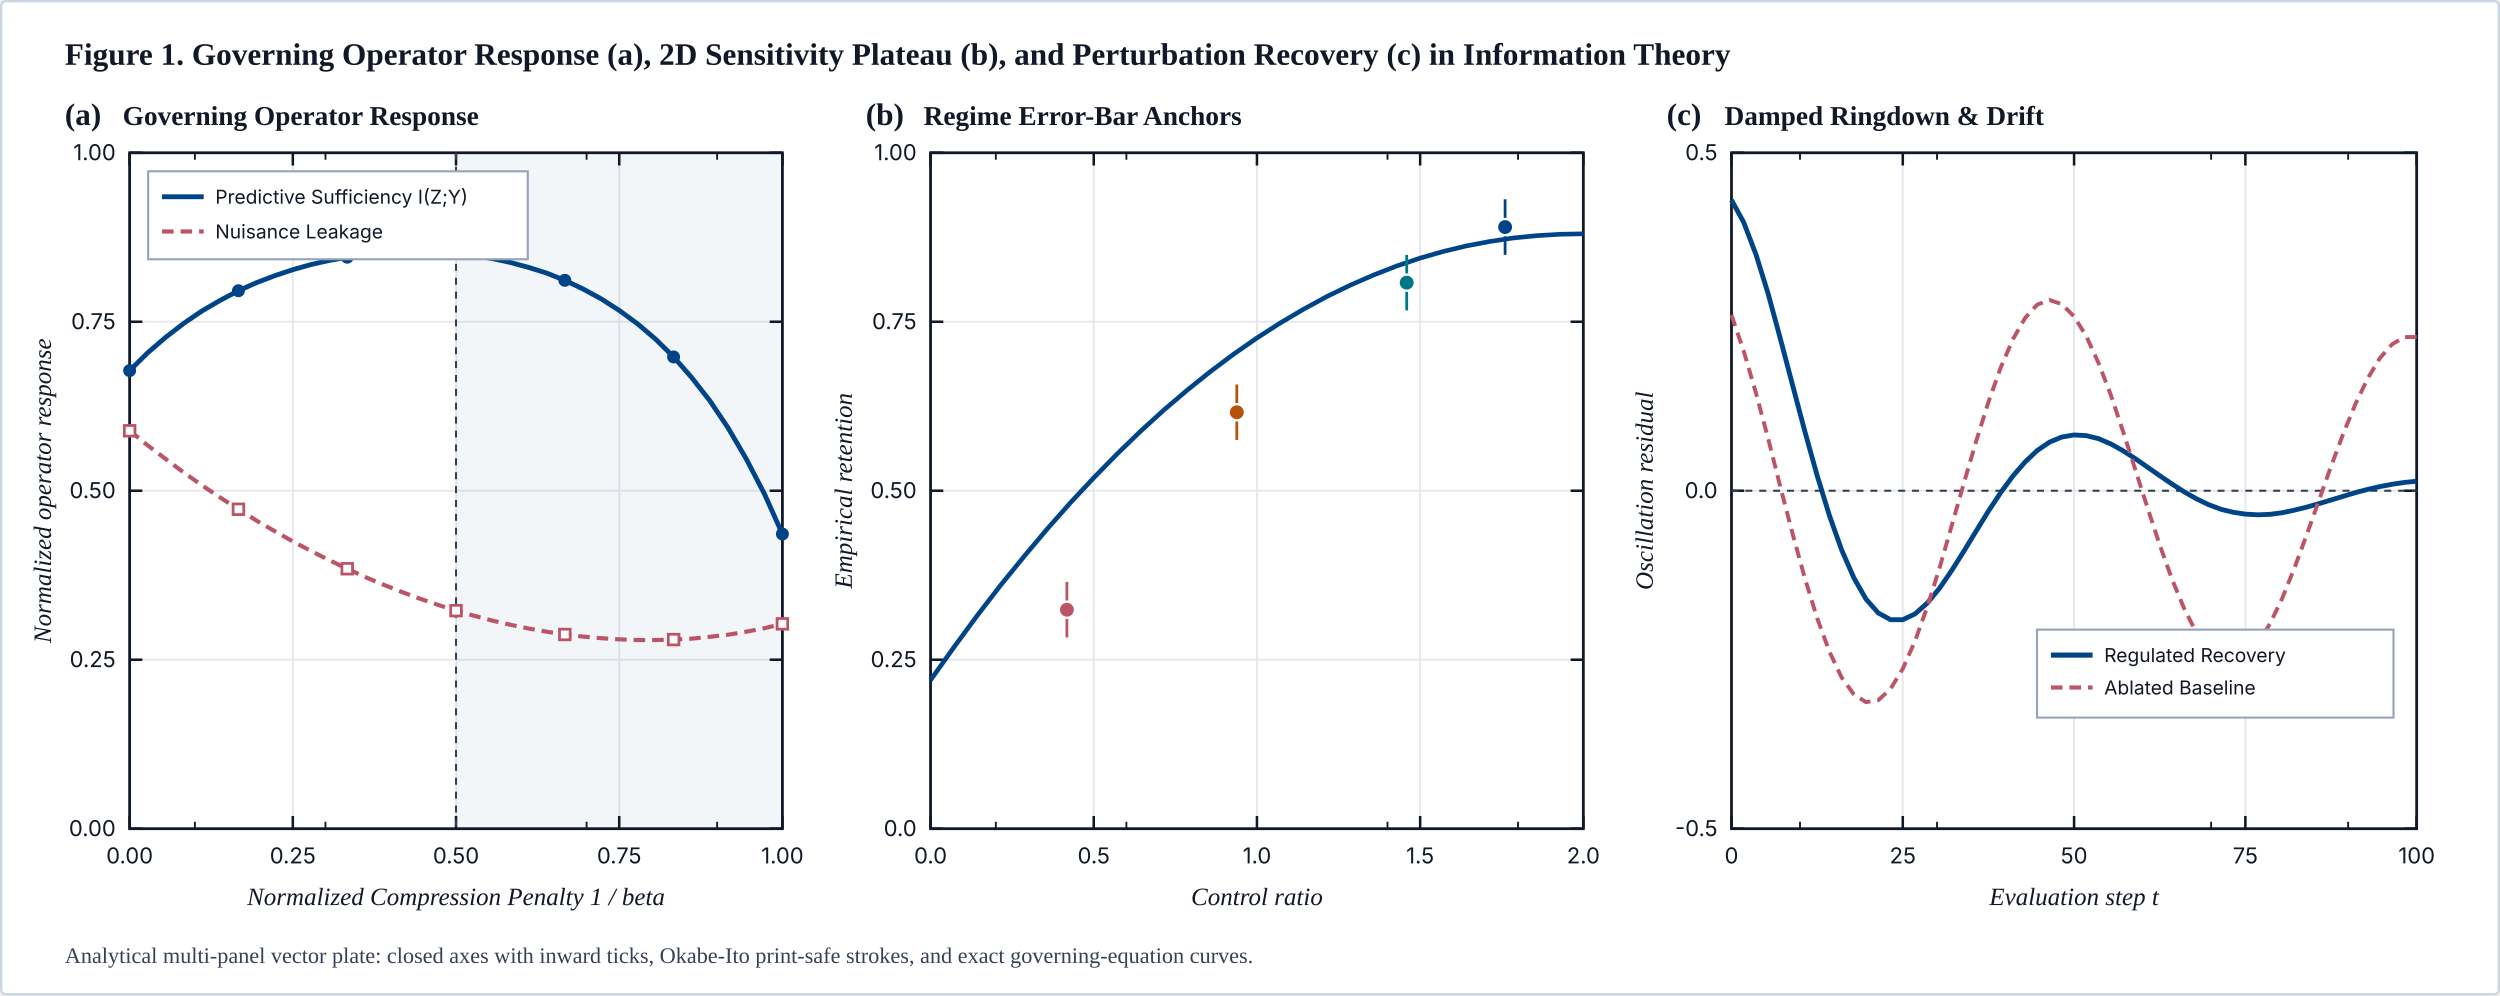
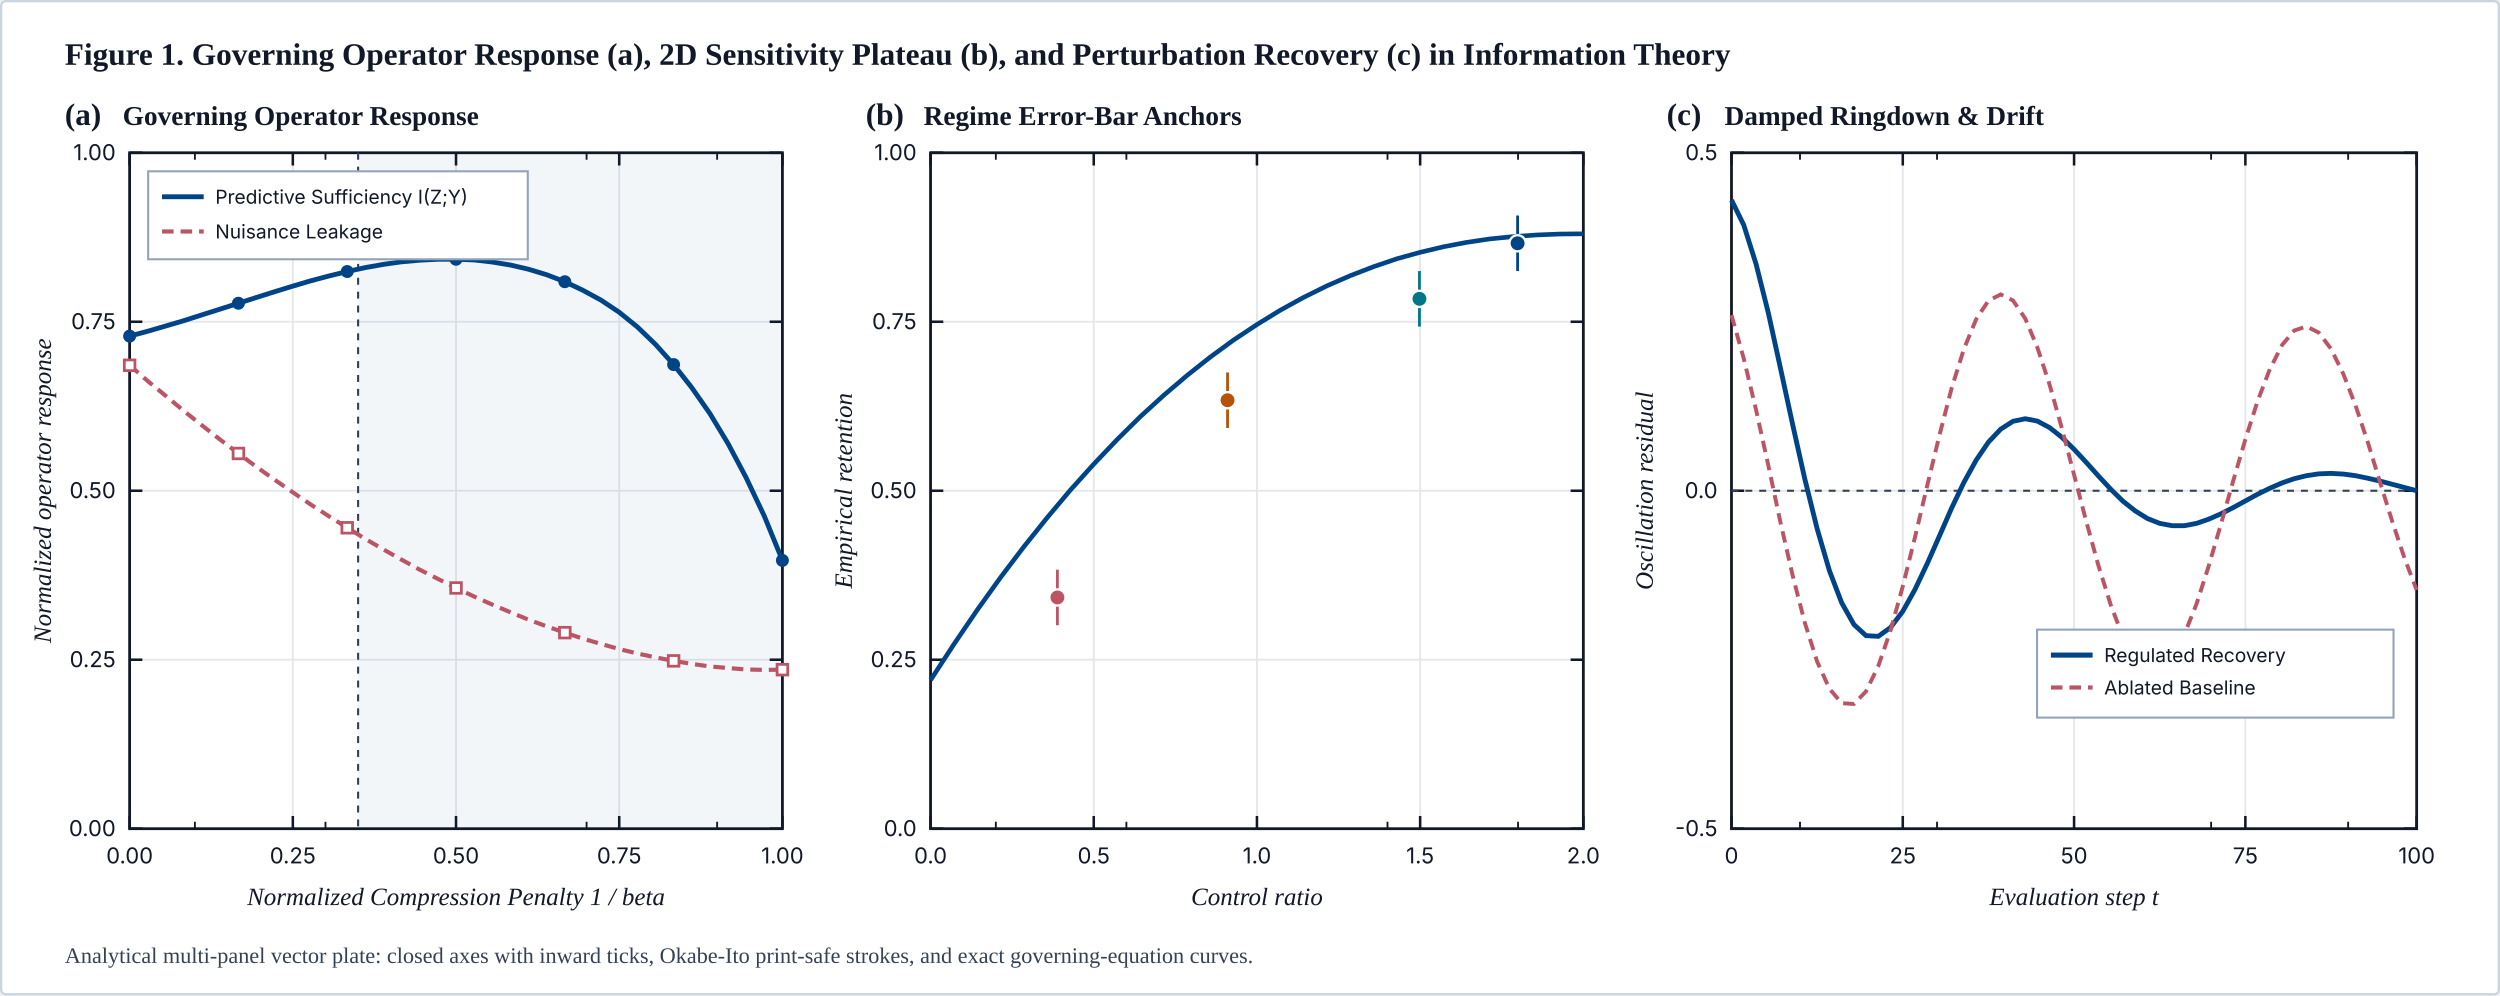
<svg xmlns="http://www.w3.org/2000/svg" viewBox="0 0 1080 430" width="1080" height="430" role="img" data-figure-style="journal-multipanel">
  <rect x="0.5" y="0.5" width="1079" height="429" rx="2" fill="#ffffff" stroke="#cbd5e1" stroke-width="1" />
  <text x="28" y="28" fill="#111827" font-family="Georgia, 'Times New Roman', serif" font-size="13.5" font-weight="700">Figure 1. Governing Operator Response (a), 2D Sensitivity Plateau (b), and Perturbation Recovery (c) in Information Theory</text>
  <text x="28.0" y="54.0" fill="#111827" font-family="Georgia, 'Times New Roman', serif" font-size="13.5" font-weight="700">(a)</text>
  <text x="53.0" y="54.0" fill="#111827" font-family="Georgia, 'Times New Roman', serif" font-size="11.8" font-weight="600">Governing Operator Response</text>
  <line x1="56.0" y1="358.0" x2="338.0" y2="358.0" stroke="#e5e7eb" stroke-width="0.8" />
  <line x1="56.0" y1="285.0" x2="338.0" y2="285.0" stroke="#e5e7eb" stroke-width="0.8" />
  <line x1="56.0" y1="212.0" x2="338.0" y2="212.0" stroke="#e5e7eb" stroke-width="0.8" />
  <line x1="56.0" y1="139.0" x2="338.0" y2="139.0" stroke="#e5e7eb" stroke-width="0.8" />
  <line x1="56.0" y1="66.0" x2="338.0" y2="66.0" stroke="#e5e7eb" stroke-width="0.8" />
  <line x1="56.0" y1="66.0" x2="56.0" y2="358.0" stroke="#e5e7eb" stroke-width="0.8" />
  <line x1="126.5" y1="66.0" x2="126.5" y2="358.0" stroke="#e5e7eb" stroke-width="0.8" />
  <line x1="197.0" y1="66.0" x2="197.0" y2="358.0" stroke="#e5e7eb" stroke-width="0.8" />
  <line x1="267.5" y1="66.0" x2="267.5" y2="358.0" stroke="#e5e7eb" stroke-width="0.8" />
  <line x1="338.0" y1="66.0" x2="338.0" y2="358.0" stroke="#e5e7eb" stroke-width="0.8" />
  <rect x="56.0" y="66.0" width="282.0" height="292.0" fill="none" stroke="#111827" stroke-width="1.2" />
  <line x1="56.0" y1="358.0" x2="56.0" y2="352.5" stroke="#111827" stroke-width="1.1" />
  <line x1="56.0" y1="66.0" x2="56.0" y2="71.5" stroke="#111827" stroke-width="1.1" />
  <text x="56.0" y="373.0" text-anchor="middle" fill="#111827" font-family="Inter, 'Helvetica Neue', Arial, sans-serif" font-size="9.5">0.00</text>
  <line x1="126.5" y1="358.0" x2="126.5" y2="352.5" stroke="#111827" stroke-width="1.1" />
  <line x1="126.5" y1="66.0" x2="126.5" y2="71.5" stroke="#111827" stroke-width="1.1" />
  <text x="126.5" y="373.0" text-anchor="middle" fill="#111827" font-family="Inter, 'Helvetica Neue', Arial, sans-serif" font-size="9.5">0.25</text>
  <line x1="197.0" y1="358.0" x2="197.0" y2="352.5" stroke="#111827" stroke-width="1.1" />
  <line x1="197.0" y1="66.0" x2="197.0" y2="71.5" stroke="#111827" stroke-width="1.1" />
  <text x="197.0" y="373.0" text-anchor="middle" fill="#111827" font-family="Inter, 'Helvetica Neue', Arial, sans-serif" font-size="9.5">0.50</text>
  <line x1="267.5" y1="358.0" x2="267.5" y2="352.5" stroke="#111827" stroke-width="1.1" />
  <line x1="267.5" y1="66.0" x2="267.5" y2="71.5" stroke="#111827" stroke-width="1.1" />
  <text x="267.5" y="373.0" text-anchor="middle" fill="#111827" font-family="Inter, 'Helvetica Neue', Arial, sans-serif" font-size="9.5">0.75</text>
  <line x1="338.0" y1="358.0" x2="338.0" y2="352.5" stroke="#111827" stroke-width="1.1" />
  <line x1="338.0" y1="66.0" x2="338.0" y2="71.5" stroke="#111827" stroke-width="1.1" />
  <text x="338.0" y="373.0" text-anchor="middle" fill="#111827" font-family="Inter, 'Helvetica Neue', Arial, sans-serif" font-size="9.5">1.00</text>
  <line x1="84.2" y1="358.0" x2="84.2" y2="355.0" stroke="#111827" stroke-width="0.8" />
  <line x1="84.2" y1="66.0" x2="84.2" y2="69.0" stroke="#111827" stroke-width="0.8" />
  <line x1="140.6" y1="358.0" x2="140.6" y2="355.0" stroke="#111827" stroke-width="0.8" />
  <line x1="140.6" y1="66.0" x2="140.6" y2="69.0" stroke="#111827" stroke-width="0.8" />
  <line x1="197.0" y1="358.0" x2="197.0" y2="355.0" stroke="#111827" stroke-width="0.8" />
  <line x1="197.0" y1="66.0" x2="197.0" y2="69.0" stroke="#111827" stroke-width="0.8" />
  <line x1="253.4" y1="358.0" x2="253.4" y2="355.0" stroke="#111827" stroke-width="0.8" />
  <line x1="253.4" y1="66.0" x2="253.4" y2="69.0" stroke="#111827" stroke-width="0.8" />
  <line x1="309.8" y1="358.0" x2="309.8" y2="355.0" stroke="#111827" stroke-width="0.8" />
  <line x1="309.8" y1="66.0" x2="309.8" y2="69.0" stroke="#111827" stroke-width="0.8" />
  <line x1="56.0" y1="358.0" x2="61.5" y2="358.0" stroke="#111827" stroke-width="1.1" />
  <line x1="338.0" y1="358.0" x2="332.5" y2="358.0" stroke="#111827" stroke-width="1.1" />
  <text x="50.0" y="361.2" text-anchor="end" fill="#111827" font-family="Inter, 'Helvetica Neue', Arial, sans-serif" font-size="9.5">0.00</text>
  <line x1="56.0" y1="285.0" x2="61.5" y2="285.0" stroke="#111827" stroke-width="1.1" />
  <line x1="338.0" y1="285.0" x2="332.5" y2="285.0" stroke="#111827" stroke-width="1.1" />
  <text x="50.0" y="288.2" text-anchor="end" fill="#111827" font-family="Inter, 'Helvetica Neue', Arial, sans-serif" font-size="9.5">0.25</text>
  <line x1="56.0" y1="212.0" x2="61.5" y2="212.0" stroke="#111827" stroke-width="1.1" />
  <line x1="338.0" y1="212.0" x2="332.5" y2="212.0" stroke="#111827" stroke-width="1.1" />
  <text x="50.0" y="215.2" text-anchor="end" fill="#111827" font-family="Inter, 'Helvetica Neue', Arial, sans-serif" font-size="9.5">0.50</text>
  <line x1="56.0" y1="139.0" x2="61.5" y2="139.0" stroke="#111827" stroke-width="1.1" />
  <line x1="338.0" y1="139.0" x2="332.5" y2="139.0" stroke="#111827" stroke-width="1.1" />
  <text x="50.0" y="142.2" text-anchor="end" fill="#111827" font-family="Inter, 'Helvetica Neue', Arial, sans-serif" font-size="9.5">0.75</text>
  <line x1="56.0" y1="66.0" x2="61.5" y2="66.0" stroke="#111827" stroke-width="1.1" />
  <line x1="338.0" y1="66.0" x2="332.5" y2="66.0" stroke="#111827" stroke-width="1.1" />
  <text x="50.0" y="69.2" text-anchor="end" fill="#111827" font-family="Inter, 'Helvetica Neue', Arial, sans-serif" font-size="9.5">1.00</text>
  <text x="197.0" y="391.0" text-anchor="middle" fill="#111827" font-family="Georgia, 'Times New Roman', serif" font-size="10.8" font-style="italic">Normalized Compression Penalty 1 / beta</text>
  <text x="22.0" y="212.0" text-anchor="middle" transform="rotate(-90 22.0 212.0)" fill="#111827" font-family="Georgia, 'Times New Roman', serif" font-size="10.8" font-style="italic">Normalized operator response</text>
-   <rect x="197.0" y="66.0" width="141.0" height="292.0" fill="#004488" fill-opacity="0.05" />
-   <line x1="197.0" y1="66.0" x2="197.0" y2="358.0" stroke="#334155" stroke-width="0.9" stroke-dasharray="3 3" />
-   <path d="M56.0,160.1 L63.8,152.4 L71.7,145.6 L79.5,139.6 L87.3,134.3 L95.2,129.7 L103.0,125.6 L110.8,122.1 L118.7,119.1 L126.5,116.5 L134.3,114.3 L142.2,112.5 L150.0,111.1 L157.8,110.0 L165.7,109.2 L173.5,108.8 L181.3,108.7 L189.2,108.9 L197.0,109.5 L204.8,110.4 L212.7,111.7 L220.5,113.4 L228.3,115.5 L236.2,118.0 L244.0,121.1 L251.8,124.8 L259.7,129.1 L267.5,134.1 L275.3,139.8 L283.2,146.5 L291.0,154.2 L298.8,163.1 L306.7,173.2 L314.5,184.8 L322.3,198.1 L330.2,213.3 L338.0,230.7" fill="none" stroke="#004488" stroke-width="2.1" />
-   <path d="M56.0,186.1 L63.8,192.4 L71.7,198.4 L79.5,204.2 L87.3,209.7 L95.2,215.0 L103.0,220.0 L110.8,224.9 L118.7,229.5 L126.5,233.9 L134.3,238.0 L142.2,242.0 L150.0,245.7 L157.8,249.3 L165.7,252.6 L173.5,255.7 L181.3,258.6 L189.2,261.3 L197.0,263.8 L204.8,266.0 L212.7,268.1 L220.5,269.9 L228.3,271.5 L236.2,272.9 L244.0,274.1 L251.8,275.0 L259.7,275.7 L267.5,276.2 L275.3,276.5 L283.2,276.5 L291.0,276.3 L298.8,275.9 L306.7,275.1 L314.5,274.2 L322.3,272.9 L330.2,271.4 L338.0,269.5" fill="none" stroke="#bb5566" stroke-width="1.8" stroke-dasharray="5 3" />
-   <circle cx="56.0" cy="160.1" r="2.8" fill="#004488" />
-   <rect x="53.7" y="183.8" width="4.6" height="4.6" fill="#ffffff" stroke="#bb5566" stroke-width="1.2" />
-   <circle cx="103.0" cy="125.6" r="2.8" fill="#004488" />
-   <rect x="100.7" y="217.7" width="4.6" height="4.6" fill="#ffffff" stroke="#bb5566" stroke-width="1.2" />
-   <circle cx="150.0" cy="111.1" r="2.8" fill="#004488" />
-   <rect x="147.7" y="243.4" width="4.6" height="4.6" fill="#ffffff" stroke="#bb5566" stroke-width="1.2" />
-   <circle cx="197.0" cy="109.5" r="2.8" fill="#004488" />
-   <rect x="194.7" y="261.5" width="4.6" height="4.6" fill="#ffffff" stroke="#bb5566" stroke-width="1.2" />
-   <circle cx="244.0" cy="121.1" r="2.8" fill="#004488" />
-   <rect x="241.7" y="271.8" width="4.6" height="4.6" fill="#ffffff" stroke="#bb5566" stroke-width="1.2" />
-   <circle cx="291.0" cy="154.2" r="2.8" fill="#004488" />
-   <rect x="288.7" y="274.0" width="4.6" height="4.6" fill="#ffffff" stroke="#bb5566" stroke-width="1.2" />
-   <circle cx="338.0" cy="230.7" r="2.8" fill="#004488" />
-   <rect x="335.7" y="267.2" width="4.6" height="4.6" fill="#ffffff" stroke="#bb5566" stroke-width="1.2" />
+   <rect x="154.7" y="66.0" width="183.3" height="292.0" fill="#004488" fill-opacity="0.05" />
+   <line x1="154.7" y1="66.0" x2="154.7" y2="358.0" stroke="#334155" stroke-width="0.9" stroke-dasharray="3 3" />
+   <path d="M56.0,145.2 L63.8,143.1 L71.7,140.8 L79.5,138.5 L87.3,136.0 L95.2,133.5 L103.0,131.0 L110.8,128.5 L118.7,126.0 L126.5,123.6 L134.3,121.3 L142.2,119.2 L150.0,117.3 L157.8,115.6 L165.7,114.2 L173.5,113.1 L181.3,112.4 L189.2,112.0 L197.0,112.0 L204.8,112.3 L212.7,113.2 L220.5,114.5 L228.3,116.3 L236.2,118.7 L244.0,121.7 L251.8,125.4 L259.7,129.7 L267.5,134.9 L275.3,141.2 L283.2,148.8 L291.0,157.5 L298.8,167.4 L306.7,178.7 L314.5,191.6 L322.3,206.3 L330.2,223.0 L338.0,242.1" fill="none" stroke="#004488" stroke-width="2.1" />
+   <path d="M56.0,157.8 L63.8,164.6 L71.7,171.1 L79.5,177.6 L87.3,183.8 L95.2,190.0 L103.0,195.9 L110.8,201.7 L118.7,207.3 L126.5,212.7 L134.3,218.0 L142.2,223.1 L150.0,228.0 L157.8,232.8 L165.7,237.4 L173.5,241.8 L181.3,246.1 L189.2,250.1 L197.0,254.0 L204.8,257.7 L212.7,261.2 L220.5,264.5 L228.3,267.7 L236.2,270.6 L244.0,273.3 L251.8,275.9 L259.7,278.2 L267.5,280.4 L275.3,282.3 L283.2,284.0 L291.0,285.5 L298.8,286.8 L306.7,287.9 L314.5,288.6 L322.3,289.2 L330.2,289.4 L338.0,289.3" fill="none" stroke="#bb5566" stroke-width="1.8" stroke-dasharray="5 3" />
+   <circle cx="56.0" cy="145.2" r="2.8" fill="#004488" />
+   <rect x="53.7" y="155.5" width="4.6" height="4.6" fill="#ffffff" stroke="#bb5566" stroke-width="1.2" />
+   <circle cx="103.0" cy="131.0" r="2.8" fill="#004488" />
+   <rect x="100.7" y="193.6" width="4.6" height="4.6" fill="#ffffff" stroke="#bb5566" stroke-width="1.2" />
+   <circle cx="150.0" cy="117.3" r="2.8" fill="#004488" />
+   <rect x="147.7" y="225.7" width="4.6" height="4.6" fill="#ffffff" stroke="#bb5566" stroke-width="1.2" />
+   <circle cx="197.0" cy="112.0" r="2.8" fill="#004488" />
+   <rect x="194.7" y="251.7" width="4.6" height="4.6" fill="#ffffff" stroke="#bb5566" stroke-width="1.2" />
+   <circle cx="244.0" cy="121.7" r="2.8" fill="#004488" />
+   <rect x="241.7" y="271.0" width="4.6" height="4.6" fill="#ffffff" stroke="#bb5566" stroke-width="1.2" />
+   <circle cx="291.0" cy="157.5" r="2.8" fill="#004488" />
+   <rect x="288.7" y="283.2" width="4.6" height="4.6" fill="#ffffff" stroke="#bb5566" stroke-width="1.2" />
+   <circle cx="338.0" cy="242.1" r="2.8" fill="#004488" />
+   <rect x="335.7" y="287.0" width="4.6" height="4.6" fill="#ffffff" stroke="#bb5566" stroke-width="1.2" />
  <rect x="64.0" y="74.0" width="164" height="38" fill="#ffffff" stroke="#94a3b8" stroke-width="0.9" />
  <line x1="70.0" y1="85.0" x2="88.0" y2="85.0" stroke="#004488" stroke-width="2.1" />
  <text x="93.0" y="88.0" fill="#111827" font-family="Inter, 'Helvetica Neue', Arial, sans-serif" font-size="8.3">Predictive Sufficiency I(Z;Y)</text>
  <line x1="70.0" y1="100.0" x2="88.0" y2="100.0" stroke="#bb5566" stroke-width="1.8" stroke-dasharray="5 3" />
  <text x="93.0" y="103.0" fill="#111827" font-family="Inter, 'Helvetica Neue', Arial, sans-serif" font-size="8.3">Nuisance Leakage</text>
  <text x="374.0" y="54.0" fill="#111827" font-family="Georgia, 'Times New Roman', serif" font-size="13.5" font-weight="700">(b)</text>
  <text x="399.0" y="54.0" fill="#111827" font-family="Georgia, 'Times New Roman', serif" font-size="11.8" font-weight="600">Regime Error-Bar Anchors</text>
  <line x1="402.0" y1="358.0" x2="684.0" y2="358.0" stroke="#e5e7eb" stroke-width="0.8" />
  <line x1="402.0" y1="285.0" x2="684.0" y2="285.0" stroke="#e5e7eb" stroke-width="0.8" />
  <line x1="402.0" y1="212.0" x2="684.0" y2="212.0" stroke="#e5e7eb" stroke-width="0.8" />
  <line x1="402.0" y1="139.0" x2="684.0" y2="139.0" stroke="#e5e7eb" stroke-width="0.8" />
  <line x1="402.0" y1="66.0" x2="684.0" y2="66.0" stroke="#e5e7eb" stroke-width="0.8" />
  <line x1="402.0" y1="66.0" x2="402.0" y2="358.0" stroke="#e5e7eb" stroke-width="0.8" />
  <line x1="472.5" y1="66.0" x2="472.5" y2="358.0" stroke="#e5e7eb" stroke-width="0.8" />
  <line x1="543.0" y1="66.0" x2="543.0" y2="358.0" stroke="#e5e7eb" stroke-width="0.8" />
  <line x1="613.5" y1="66.0" x2="613.5" y2="358.0" stroke="#e5e7eb" stroke-width="0.8" />
  <line x1="684.0" y1="66.0" x2="684.0" y2="358.0" stroke="#e5e7eb" stroke-width="0.8" />
  <rect x="402.0" y="66.0" width="282.0" height="292.0" fill="none" stroke="#111827" stroke-width="1.2" />
  <line x1="402.0" y1="358.0" x2="402.0" y2="352.5" stroke="#111827" stroke-width="1.1" />
  <line x1="402.0" y1="66.0" x2="402.0" y2="71.5" stroke="#111827" stroke-width="1.1" />
  <text x="402.0" y="373.0" text-anchor="middle" fill="#111827" font-family="Inter, 'Helvetica Neue', Arial, sans-serif" font-size="9.5">0.0</text>
  <line x1="472.5" y1="358.0" x2="472.5" y2="352.5" stroke="#111827" stroke-width="1.1" />
  <line x1="472.5" y1="66.0" x2="472.5" y2="71.5" stroke="#111827" stroke-width="1.1" />
  <text x="472.5" y="373.0" text-anchor="middle" fill="#111827" font-family="Inter, 'Helvetica Neue', Arial, sans-serif" font-size="9.5">0.5</text>
  <line x1="543.0" y1="358.0" x2="543.0" y2="352.5" stroke="#111827" stroke-width="1.1" />
  <line x1="543.0" y1="66.0" x2="543.0" y2="71.5" stroke="#111827" stroke-width="1.1" />
  <text x="543.0" y="373.0" text-anchor="middle" fill="#111827" font-family="Inter, 'Helvetica Neue', Arial, sans-serif" font-size="9.5">1.0</text>
  <line x1="613.5" y1="358.0" x2="613.5" y2="352.5" stroke="#111827" stroke-width="1.1" />
  <line x1="613.5" y1="66.0" x2="613.5" y2="71.5" stroke="#111827" stroke-width="1.1" />
  <text x="613.5" y="373.0" text-anchor="middle" fill="#111827" font-family="Inter, 'Helvetica Neue', Arial, sans-serif" font-size="9.5">1.5</text>
  <line x1="684.0" y1="358.0" x2="684.0" y2="352.5" stroke="#111827" stroke-width="1.1" />
  <line x1="684.0" y1="66.0" x2="684.0" y2="71.5" stroke="#111827" stroke-width="1.1" />
  <text x="684.0" y="373.0" text-anchor="middle" fill="#111827" font-family="Inter, 'Helvetica Neue', Arial, sans-serif" font-size="9.5">2.0</text>
  <line x1="430.2" y1="358.0" x2="430.2" y2="355.0" stroke="#111827" stroke-width="0.8" />
  <line x1="430.2" y1="66.0" x2="430.2" y2="69.0" stroke="#111827" stroke-width="0.8" />
  <line x1="486.6" y1="358.0" x2="486.6" y2="355.0" stroke="#111827" stroke-width="0.8" />
  <line x1="486.6" y1="66.0" x2="486.6" y2="69.0" stroke="#111827" stroke-width="0.8" />
  <line x1="543.0" y1="358.0" x2="543.0" y2="355.0" stroke="#111827" stroke-width="0.8" />
  <line x1="543.0" y1="66.0" x2="543.0" y2="69.0" stroke="#111827" stroke-width="0.8" />
  <line x1="599.4" y1="358.0" x2="599.4" y2="355.0" stroke="#111827" stroke-width="0.8" />
  <line x1="599.4" y1="66.0" x2="599.4" y2="69.0" stroke="#111827" stroke-width="0.8" />
  <line x1="655.8" y1="358.0" x2="655.8" y2="355.0" stroke="#111827" stroke-width="0.8" />
  <line x1="655.8" y1="66.0" x2="655.8" y2="69.0" stroke="#111827" stroke-width="0.8" />
  <line x1="402.0" y1="358.0" x2="407.5" y2="358.0" stroke="#111827" stroke-width="1.1" />
  <line x1="684.0" y1="358.0" x2="678.5" y2="358.0" stroke="#111827" stroke-width="1.1" />
  <text x="396.0" y="361.2" text-anchor="end" fill="#111827" font-family="Inter, 'Helvetica Neue', Arial, sans-serif" font-size="9.5">0.0</text>
  <line x1="402.0" y1="285.0" x2="407.5" y2="285.0" stroke="#111827" stroke-width="1.1" />
  <line x1="684.0" y1="285.0" x2="678.5" y2="285.0" stroke="#111827" stroke-width="1.1" />
  <text x="396.0" y="288.2" text-anchor="end" fill="#111827" font-family="Inter, 'Helvetica Neue', Arial, sans-serif" font-size="9.5">0.25</text>
  <line x1="402.0" y1="212.0" x2="407.5" y2="212.0" stroke="#111827" stroke-width="1.1" />
  <line x1="684.0" y1="212.0" x2="678.5" y2="212.0" stroke="#111827" stroke-width="1.1" />
  <text x="396.0" y="215.2" text-anchor="end" fill="#111827" font-family="Inter, 'Helvetica Neue', Arial, sans-serif" font-size="9.5">0.50</text>
  <line x1="402.0" y1="139.0" x2="407.5" y2="139.0" stroke="#111827" stroke-width="1.1" />
  <line x1="684.0" y1="139.0" x2="678.5" y2="139.0" stroke="#111827" stroke-width="1.1" />
  <text x="396.0" y="142.2" text-anchor="end" fill="#111827" font-family="Inter, 'Helvetica Neue', Arial, sans-serif" font-size="9.5">0.75</text>
  <line x1="402.0" y1="66.0" x2="407.5" y2="66.0" stroke="#111827" stroke-width="1.1" />
  <line x1="684.0" y1="66.0" x2="678.5" y2="66.0" stroke="#111827" stroke-width="1.1" />
  <text x="396.0" y="69.2" text-anchor="end" fill="#111827" font-family="Inter, 'Helvetica Neue', Arial, sans-serif" font-size="9.5">1.00</text>
  <text x="543.0" y="391.0" text-anchor="middle" fill="#111827" font-family="Georgia, 'Times New Roman', serif" font-size="10.8" font-style="italic">Control ratio</text>
  <text x="368.0" y="212.0" text-anchor="middle" transform="rotate(-90 368.0 212.0)" fill="#111827" font-family="Georgia, 'Times New Roman', serif" font-size="10.8" font-style="italic">Empirical retention</text>
-   <path d="M402.0,293.8 L412.1,279.6 L422.1,266.0 L432.2,252.9 L442.3,240.5 L452.4,228.5 L462.4,217.2 L472.5,206.4 L482.6,196.1 L492.6,186.4 L502.7,177.2 L512.8,168.6 L522.9,160.5 L532.9,153.0 L543.0,146.0 L553.1,139.5 L563.1,133.6 L573.2,128.1 L583.3,123.2 L593.4,118.8 L603.4,114.9 L613.5,111.5 L623.6,108.6 L633.6,106.2 L643.7,104.3 L653.8,102.8 L663.9,101.8 L673.9,101.2 L684.0,101.0" fill="none" stroke="#004488" stroke-width="2.0" />
-   <line x1="460.9" y1="251.4" x2="460.9" y2="275.4" stroke="#bb5566" stroke-width="1.2" />
-   <circle cx="460.9" cy="263.4" r="3.5" fill="#bb5566" stroke="#ffffff" stroke-width="1" />
-   <line x1="534.3" y1="166.1" x2="534.3" y2="190.1" stroke="#b45309" stroke-width="1.2" />
-   <circle cx="534.3" cy="178.1" r="3.5" fill="#b45309" stroke="#ffffff" stroke-width="1" />
-   <line x1="607.7" y1="110.1" x2="607.7" y2="134.1" stroke="#007788" stroke-width="1.2" />
-   <circle cx="607.7" cy="122.1" r="3.5" fill="#007788" stroke="#ffffff" stroke-width="1" />
-   <line x1="650.2" y1="86.1" x2="650.2" y2="110.1" stroke="#004488" stroke-width="1.2" />
-   <circle cx="650.2" cy="98.1" r="3.5" fill="#004488" stroke="#ffffff" stroke-width="1" />
+   <path d="M402.0,293.8 L412.1,278.3 L422.1,263.6 L432.2,249.5 L442.3,236.2 L452.4,223.6 L462.4,211.7 L472.5,200.5 L482.6,189.9 L492.6,180.0 L502.7,170.8 L512.8,162.2 L522.9,154.2 L532.9,146.9 L543.0,140.2 L553.1,134.0 L563.1,128.5 L573.2,123.5 L583.3,119.1 L593.4,115.2 L603.4,111.8 L613.5,109.0 L623.6,106.6 L633.6,104.7 L643.7,103.2 L653.8,102.2 L663.9,101.5 L673.9,101.1 L684.0,101.0" fill="none" stroke="#004488" stroke-width="2.0" />
+   <line x1="456.8" y1="246.1" x2="456.8" y2="270.1" stroke="#bb5566" stroke-width="1.2" />
+   <circle cx="456.8" cy="258.1" r="3.5" fill="#bb5566" stroke="#ffffff" stroke-width="1" />
+   <line x1="530.3" y1="160.9" x2="530.3" y2="184.9" stroke="#b45309" stroke-width="1.2" />
+   <circle cx="530.3" cy="172.9" r="3.5" fill="#b45309" stroke="#ffffff" stroke-width="1" />
+   <line x1="613.2" y1="117.1" x2="613.2" y2="141.1" stroke="#007788" stroke-width="1.2" />
+   <circle cx="613.2" cy="129.1" r="3.5" fill="#007788" stroke="#ffffff" stroke-width="1" />
+   <line x1="655.6" y1="93.1" x2="655.6" y2="117.1" stroke="#004488" stroke-width="1.2" />
+   <circle cx="655.6" cy="105.1" r="3.5" fill="#004488" stroke="#ffffff" stroke-width="1" />
  <text x="720.0" y="54.0" fill="#111827" font-family="Georgia, 'Times New Roman', serif" font-size="13.5" font-weight="700">(c)</text>
  <text x="745.0" y="54.0" fill="#111827" font-family="Georgia, 'Times New Roman', serif" font-size="11.8" font-weight="600">Damped Ringdown &amp; Drift</text>
  <line x1="748.0" y1="358.0" x2="1044.0" y2="358.0" stroke="#e5e7eb" stroke-width="0.8" />
  <line x1="748.0" y1="212.0" x2="1044.0" y2="212.0" stroke="#e5e7eb" stroke-width="0.8" />
  <line x1="748.0" y1="66.0" x2="1044.0" y2="66.0" stroke="#e5e7eb" stroke-width="0.8" />
  <line x1="748.0" y1="66.0" x2="748.0" y2="358.0" stroke="#e5e7eb" stroke-width="0.8" />
  <line x1="822.0" y1="66.0" x2="822.0" y2="358.0" stroke="#e5e7eb" stroke-width="0.8" />
  <line x1="896.0" y1="66.0" x2="896.0" y2="358.0" stroke="#e5e7eb" stroke-width="0.8" />
  <line x1="970.0" y1="66.0" x2="970.0" y2="358.0" stroke="#e5e7eb" stroke-width="0.8" />
  <line x1="1044.0" y1="66.0" x2="1044.0" y2="358.0" stroke="#e5e7eb" stroke-width="0.8" />
  <rect x="748.0" y="66.0" width="296.0" height="292.0" fill="none" stroke="#111827" stroke-width="1.2" />
  <line x1="748.0" y1="358.0" x2="748.0" y2="352.5" stroke="#111827" stroke-width="1.1" />
  <line x1="748.0" y1="66.0" x2="748.0" y2="71.5" stroke="#111827" stroke-width="1.1" />
  <text x="748.0" y="373.0" text-anchor="middle" fill="#111827" font-family="Inter, 'Helvetica Neue', Arial, sans-serif" font-size="9.5">0</text>
  <line x1="822.0" y1="358.0" x2="822.0" y2="352.5" stroke="#111827" stroke-width="1.1" />
  <line x1="822.0" y1="66.0" x2="822.0" y2="71.5" stroke="#111827" stroke-width="1.1" />
  <text x="822.0" y="373.0" text-anchor="middle" fill="#111827" font-family="Inter, 'Helvetica Neue', Arial, sans-serif" font-size="9.5">25</text>
  <line x1="896.0" y1="358.0" x2="896.0" y2="352.5" stroke="#111827" stroke-width="1.1" />
  <line x1="896.0" y1="66.0" x2="896.0" y2="71.5" stroke="#111827" stroke-width="1.1" />
  <text x="896.0" y="373.0" text-anchor="middle" fill="#111827" font-family="Inter, 'Helvetica Neue', Arial, sans-serif" font-size="9.5">50</text>
  <line x1="970.0" y1="358.0" x2="970.0" y2="352.5" stroke="#111827" stroke-width="1.1" />
  <line x1="970.0" y1="66.0" x2="970.0" y2="71.5" stroke="#111827" stroke-width="1.1" />
  <text x="970.0" y="373.0" text-anchor="middle" fill="#111827" font-family="Inter, 'Helvetica Neue', Arial, sans-serif" font-size="9.5">75</text>
  <line x1="1044.0" y1="358.0" x2="1044.0" y2="352.5" stroke="#111827" stroke-width="1.1" />
  <line x1="1044.0" y1="66.0" x2="1044.0" y2="71.5" stroke="#111827" stroke-width="1.1" />
  <text x="1044.0" y="373.0" text-anchor="middle" fill="#111827" font-family="Inter, 'Helvetica Neue', Arial, sans-serif" font-size="9.5">100</text>
  <line x1="777.6" y1="358.0" x2="777.6" y2="355.0" stroke="#111827" stroke-width="0.8" />
  <line x1="777.6" y1="66.0" x2="777.6" y2="69.0" stroke="#111827" stroke-width="0.8" />
  <line x1="836.8" y1="358.0" x2="836.8" y2="355.0" stroke="#111827" stroke-width="0.8" />
  <line x1="836.8" y1="66.0" x2="836.8" y2="69.0" stroke="#111827" stroke-width="0.8" />
  <line x1="896.0" y1="358.0" x2="896.0" y2="355.0" stroke="#111827" stroke-width="0.8" />
  <line x1="896.0" y1="66.0" x2="896.0" y2="69.0" stroke="#111827" stroke-width="0.8" />
  <line x1="955.2" y1="358.0" x2="955.2" y2="355.0" stroke="#111827" stroke-width="0.8" />
  <line x1="955.2" y1="66.0" x2="955.2" y2="69.0" stroke="#111827" stroke-width="0.8" />
  <line x1="1014.4" y1="358.0" x2="1014.4" y2="355.0" stroke="#111827" stroke-width="0.8" />
  <line x1="1014.4" y1="66.0" x2="1014.4" y2="69.0" stroke="#111827" stroke-width="0.8" />
  <line x1="748.0" y1="358.0" x2="753.5" y2="358.0" stroke="#111827" stroke-width="1.1" />
  <line x1="1044.0" y1="358.0" x2="1038.5" y2="358.0" stroke="#111827" stroke-width="1.1" />
  <text x="742.0" y="361.2" text-anchor="end" fill="#111827" font-family="Inter, 'Helvetica Neue', Arial, sans-serif" font-size="9.5">-0.5</text>
  <line x1="748.0" y1="212.0" x2="753.5" y2="212.0" stroke="#111827" stroke-width="1.1" />
  <line x1="1044.0" y1="212.0" x2="1038.5" y2="212.0" stroke="#111827" stroke-width="1.1" />
  <text x="742.0" y="215.2" text-anchor="end" fill="#111827" font-family="Inter, 'Helvetica Neue', Arial, sans-serif" font-size="9.5">0.0</text>
  <line x1="748.0" y1="66.0" x2="753.5" y2="66.0" stroke="#111827" stroke-width="1.1" />
  <line x1="1044.0" y1="66.0" x2="1038.5" y2="66.0" stroke="#111827" stroke-width="1.1" />
  <text x="742.0" y="69.2" text-anchor="end" fill="#111827" font-family="Inter, 'Helvetica Neue', Arial, sans-serif" font-size="9.5">0.5</text>
  <text x="896.0" y="391.0" text-anchor="middle" fill="#111827" font-family="Georgia, 'Times New Roman', serif" font-size="10.8" font-style="italic">Evaluation step t</text>
  <text x="714.0" y="212.0" text-anchor="middle" transform="rotate(-90 714.0 212.0)" fill="#111827" font-family="Georgia, 'Times New Roman', serif" font-size="10.8" font-style="italic">Oscillation residual</text>
  <line x1="748.0" y1="212.0" x2="1044.0" y2="212.0" stroke="#334155" stroke-width="0.9" stroke-dasharray="3 3" />
-   <path d="M748.0,86.4 L753.3,96.1 L758.6,110.0 L763.9,127.1 L769.1,146.3 L774.4,166.4 L779.7,186.4 L785.0,205.4 L790.3,222.7 L795.6,237.6 L800.9,249.7 L806.1,258.8 L811.4,264.8 L816.7,267.7 L822.0,267.7 L827.3,265.2 L832.6,260.5 L837.9,254.1 L843.1,246.5 L848.4,238.1 L853.7,229.4 L859.0,220.8 L864.3,212.8 L869.6,205.6 L874.9,199.5 L880.1,194.6 L885.4,191.0 L890.7,188.8 L896.0,187.9 L901.3,188.2 L906.6,189.5 L911.9,191.8 L917.1,194.7 L922.4,198.1 L927.7,201.8 L933.0,205.5 L938.3,209.1 L943.6,212.5 L948.9,215.5 L954.1,218.0 L959.4,220.0 L964.7,221.3 L970.0,222.1 L975.3,222.4 L980.6,222.2 L985.9,221.5 L991.1,220.4 L996.4,219.1 L1001.7,217.6 L1007.0,216.0 L1012.3,214.4 L1017.6,212.8 L1022.9,211.4 L1028.1,210.2 L1033.4,209.2 L1038.7,208.4 L1044.0,207.9" fill="none" stroke="#004488" stroke-width="2.1" />
-   <path d="M748.0,136.1 L753.3,151.7 L758.6,169.9 L763.9,189.7 L769.1,210.3 L774.4,230.6 L779.7,249.8 L785.0,267.0 L790.3,281.5 L795.6,292.7 L800.9,300.0 L806.1,303.3 L811.4,302.5 L816.7,297.6 L822.0,288.9 L827.3,276.9 L832.6,262.1 L837.9,245.3 L843.1,227.2 L848.4,208.7 L853.7,190.6 L859.0,173.7 L864.3,158.8 L869.6,146.5 L874.9,137.3 L880.1,131.6 L885.4,129.6 L890.7,131.4 L896.0,136.7 L901.3,145.3 L906.6,156.9 L911.9,170.7 L917.1,186.2 L922.4,202.7 L927.7,219.3 L933.0,235.4 L938.3,250.2 L943.6,263.0 L948.9,273.4 L954.1,280.9 L959.4,285.2 L964.7,286.1 L970.0,283.6 L975.3,278.0 L980.6,269.5 L985.9,258.5 L991.1,245.6 L996.4,231.3 L1001.7,216.4 L1007.0,201.5 L1012.3,187.3 L1017.6,174.4 L1022.9,163.4 L1028.1,154.7 L1033.4,148.7 L1038.7,145.6 L1044.0,145.6" fill="none" stroke="#bb5566" stroke-width="1.7" stroke-dasharray="5 3" />
+   <path d="M748.0,86.4 L753.3,97.2 L758.6,114.0 L763.9,135.1 L769.1,158.8 L774.4,183.3 L779.7,207.0 L785.0,228.4 L790.3,246.5 L795.6,260.4 L800.9,269.8 L806.1,274.6 L811.4,274.9 L816.7,271.1 L822.0,264.1 L827.3,254.6 L832.6,243.4 L837.9,231.4 L843.1,219.5 L848.4,208.4 L853.7,198.8 L859.0,191.0 L864.3,185.4 L869.6,182.0 L874.9,180.9 L880.1,181.9 L885.4,184.7 L890.7,188.9 L896.0,194.1 L901.3,199.8 L906.6,205.7 L911.9,211.4 L917.1,216.5 L922.4,220.7 L927.7,224.0 L933.0,226.1 L938.3,227.1 L943.6,227.1 L948.9,226.1 L954.1,224.3 L959.4,222.0 L964.7,219.3 L970.0,216.4 L975.3,213.5 L980.6,210.9 L985.9,208.6 L991.1,206.8 L996.4,205.5 L1001.7,204.7 L1007.0,204.5 L1012.3,204.8 L1017.6,205.5 L1022.9,206.6 L1028.1,207.8 L1033.4,209.2 L1038.7,210.6 L1044.0,212.0" fill="none" stroke="#004488" stroke-width="2.1" />
+   <path d="M748.0,136.1 L753.3,154.9 L758.6,177.0 L763.9,201.0 L769.1,225.4 L774.4,248.5 L779.7,269.1 L785.0,285.8 L790.3,297.5 L795.6,303.8 L800.9,304.1 L806.1,298.7 L811.4,287.8 L816.7,272.4 L822.0,253.3 L827.3,232.0 L832.6,209.6 L837.9,187.8 L843.1,167.7 L848.4,150.8 L853.7,137.9 L859.0,129.9 L864.3,127.2 L869.6,129.8 L874.9,137.6 L880.1,150.0 L885.4,166.1 L890.7,184.9 L896.0,205.1 L901.3,225.4 L906.6,244.6 L911.9,261.5 L917.1,275.1 L922.4,284.4 L927.7,289.1 L933.0,288.8 L938.3,283.8 L943.6,274.2 L948.9,260.9 L954.1,244.7 L959.4,226.6 L964.7,207.9 L970.0,189.8 L975.3,173.2 L980.6,159.4 L985.9,149.0 L991.1,142.8 L996.4,141.0 L1001.7,143.7 L1007.0,150.7 L1012.3,161.5 L1017.6,175.2 L1022.9,191.1 L1028.1,208.1 L1033.4,225.1 L1038.7,241.0 L1044.0,254.9" fill="none" stroke="#bb5566" stroke-width="1.7" stroke-dasharray="5 3" />
  <rect x="880.0" y="272.0" width="154" height="38" fill="#ffffff" stroke="#94a3b8" stroke-width="0.9" />
  <line x1="886.0" y1="283.0" x2="904.0" y2="283.0" stroke="#004488" stroke-width="2.2" />
  <text x="909.0" y="286.0" fill="#111827" font-family="Inter, 'Helvetica Neue', Arial, sans-serif" font-size="8.3">Regulated Recovery</text>
  <line x1="886.0" y1="297.0" x2="904.0" y2="297.0" stroke="#bb5566" stroke-width="1.8" stroke-dasharray="5 3" />
  <text x="909.0" y="300.0" fill="#111827" font-family="Inter, 'Helvetica Neue', Arial, sans-serif" font-size="8.3">Ablated Baseline</text>
  <text x="28" y="416" fill="#334155" font-family="Georgia, 'Times New Roman', serif" font-size="9.6"> Analytical multi-panel vector plate: closed axes with inward ticks, Okabe-Ito print-safe strokes, and exact governing-equation curves.</text>
</svg>
